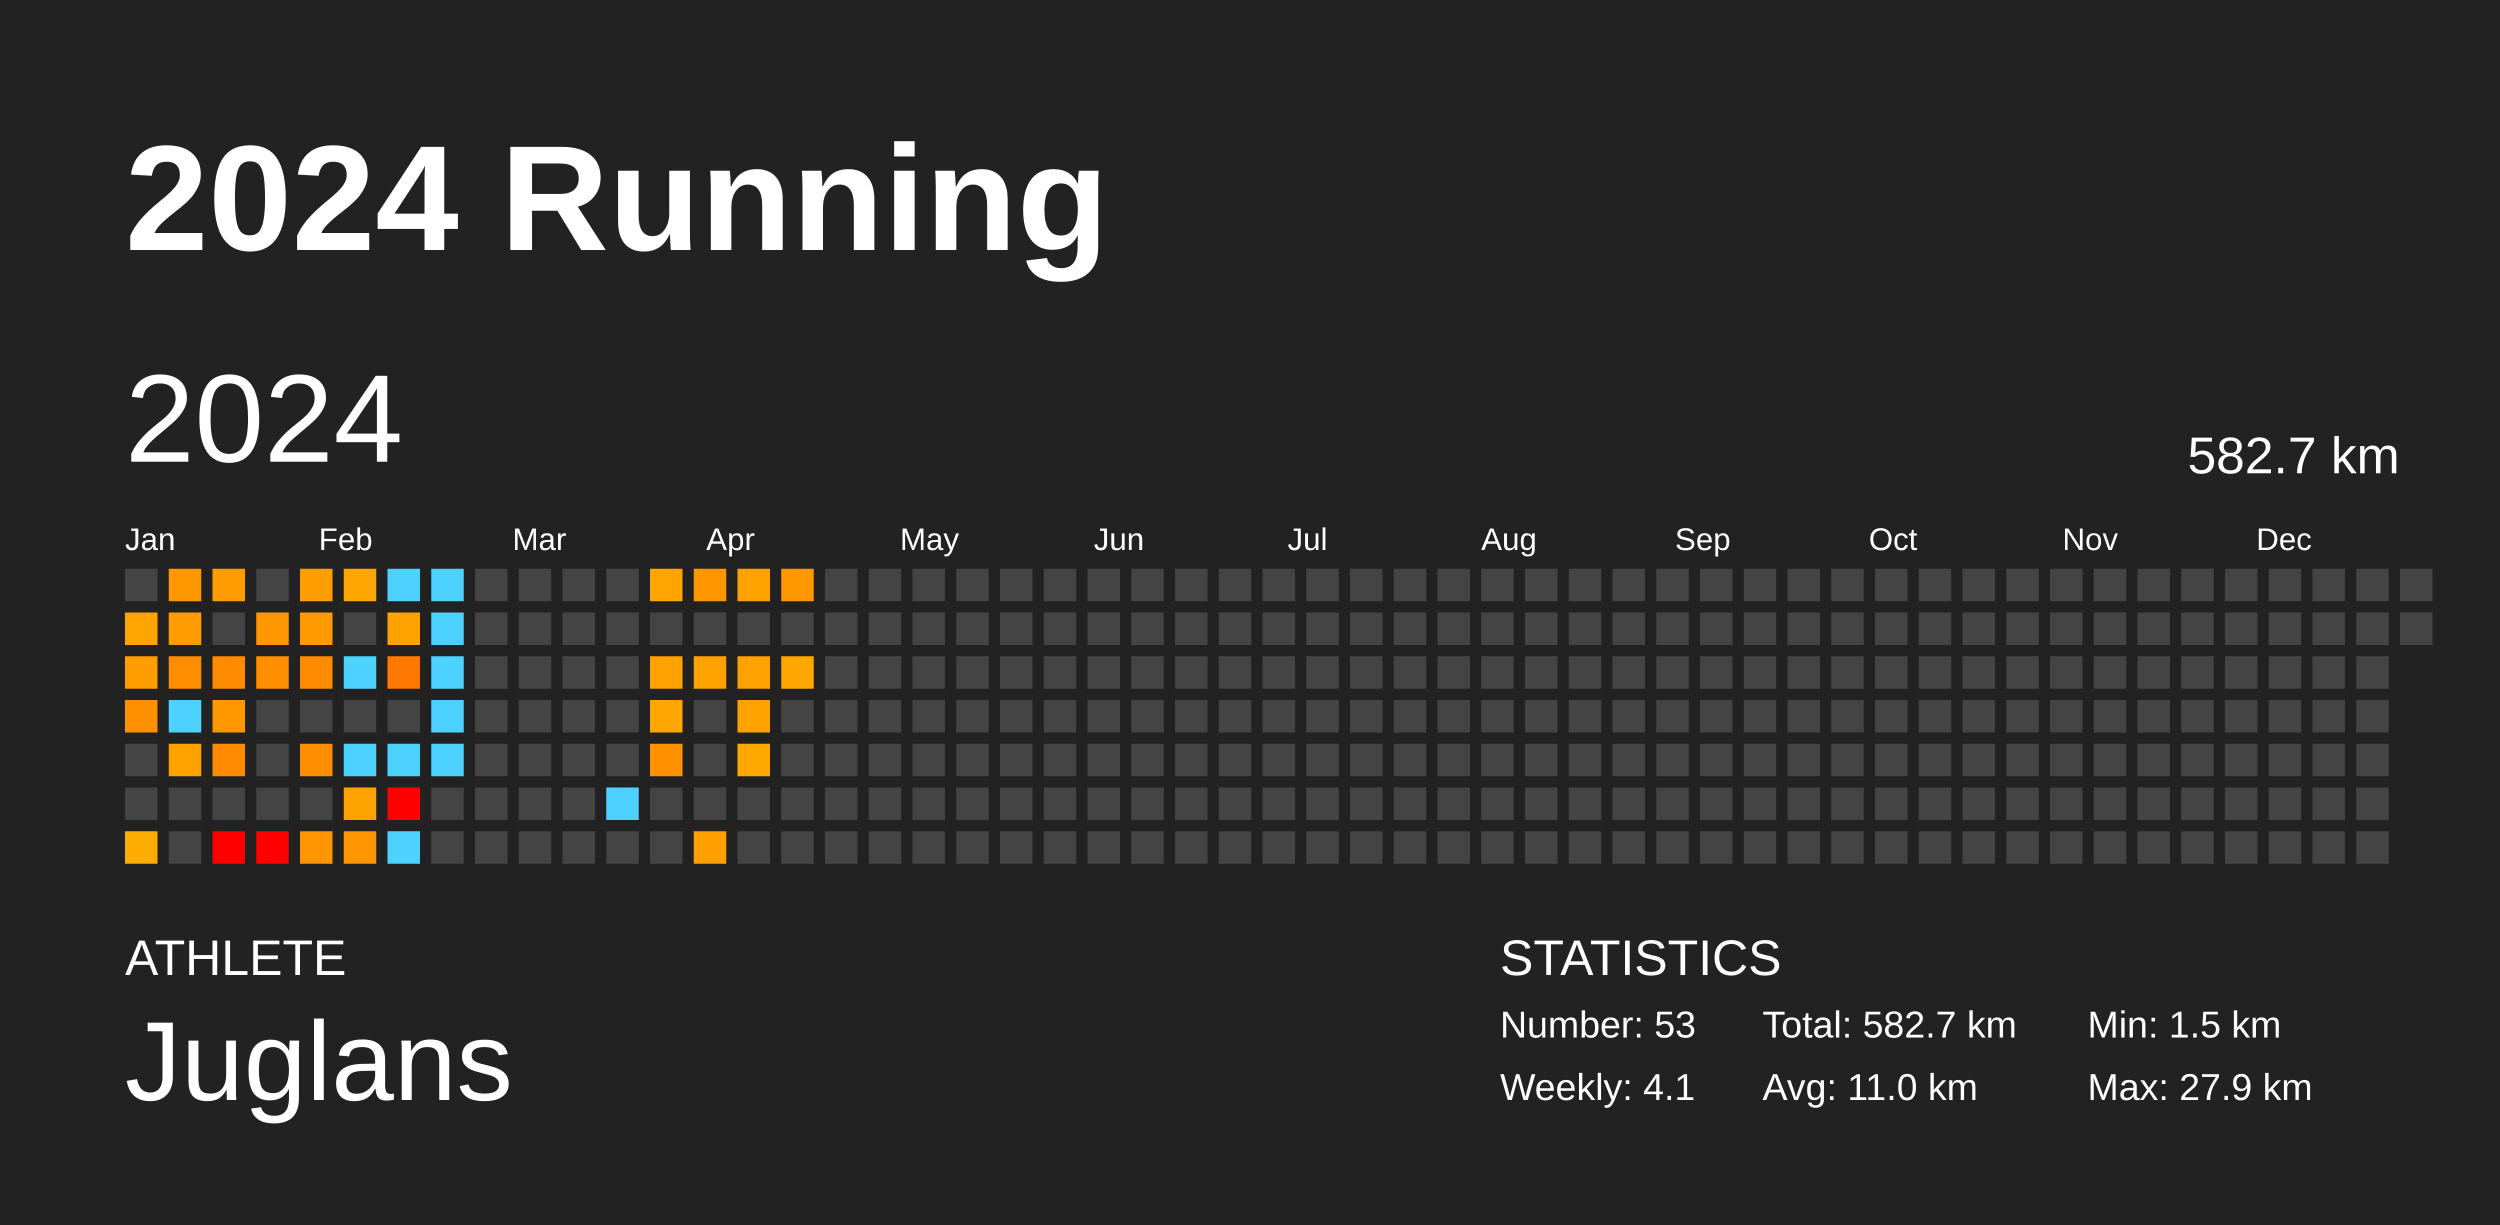
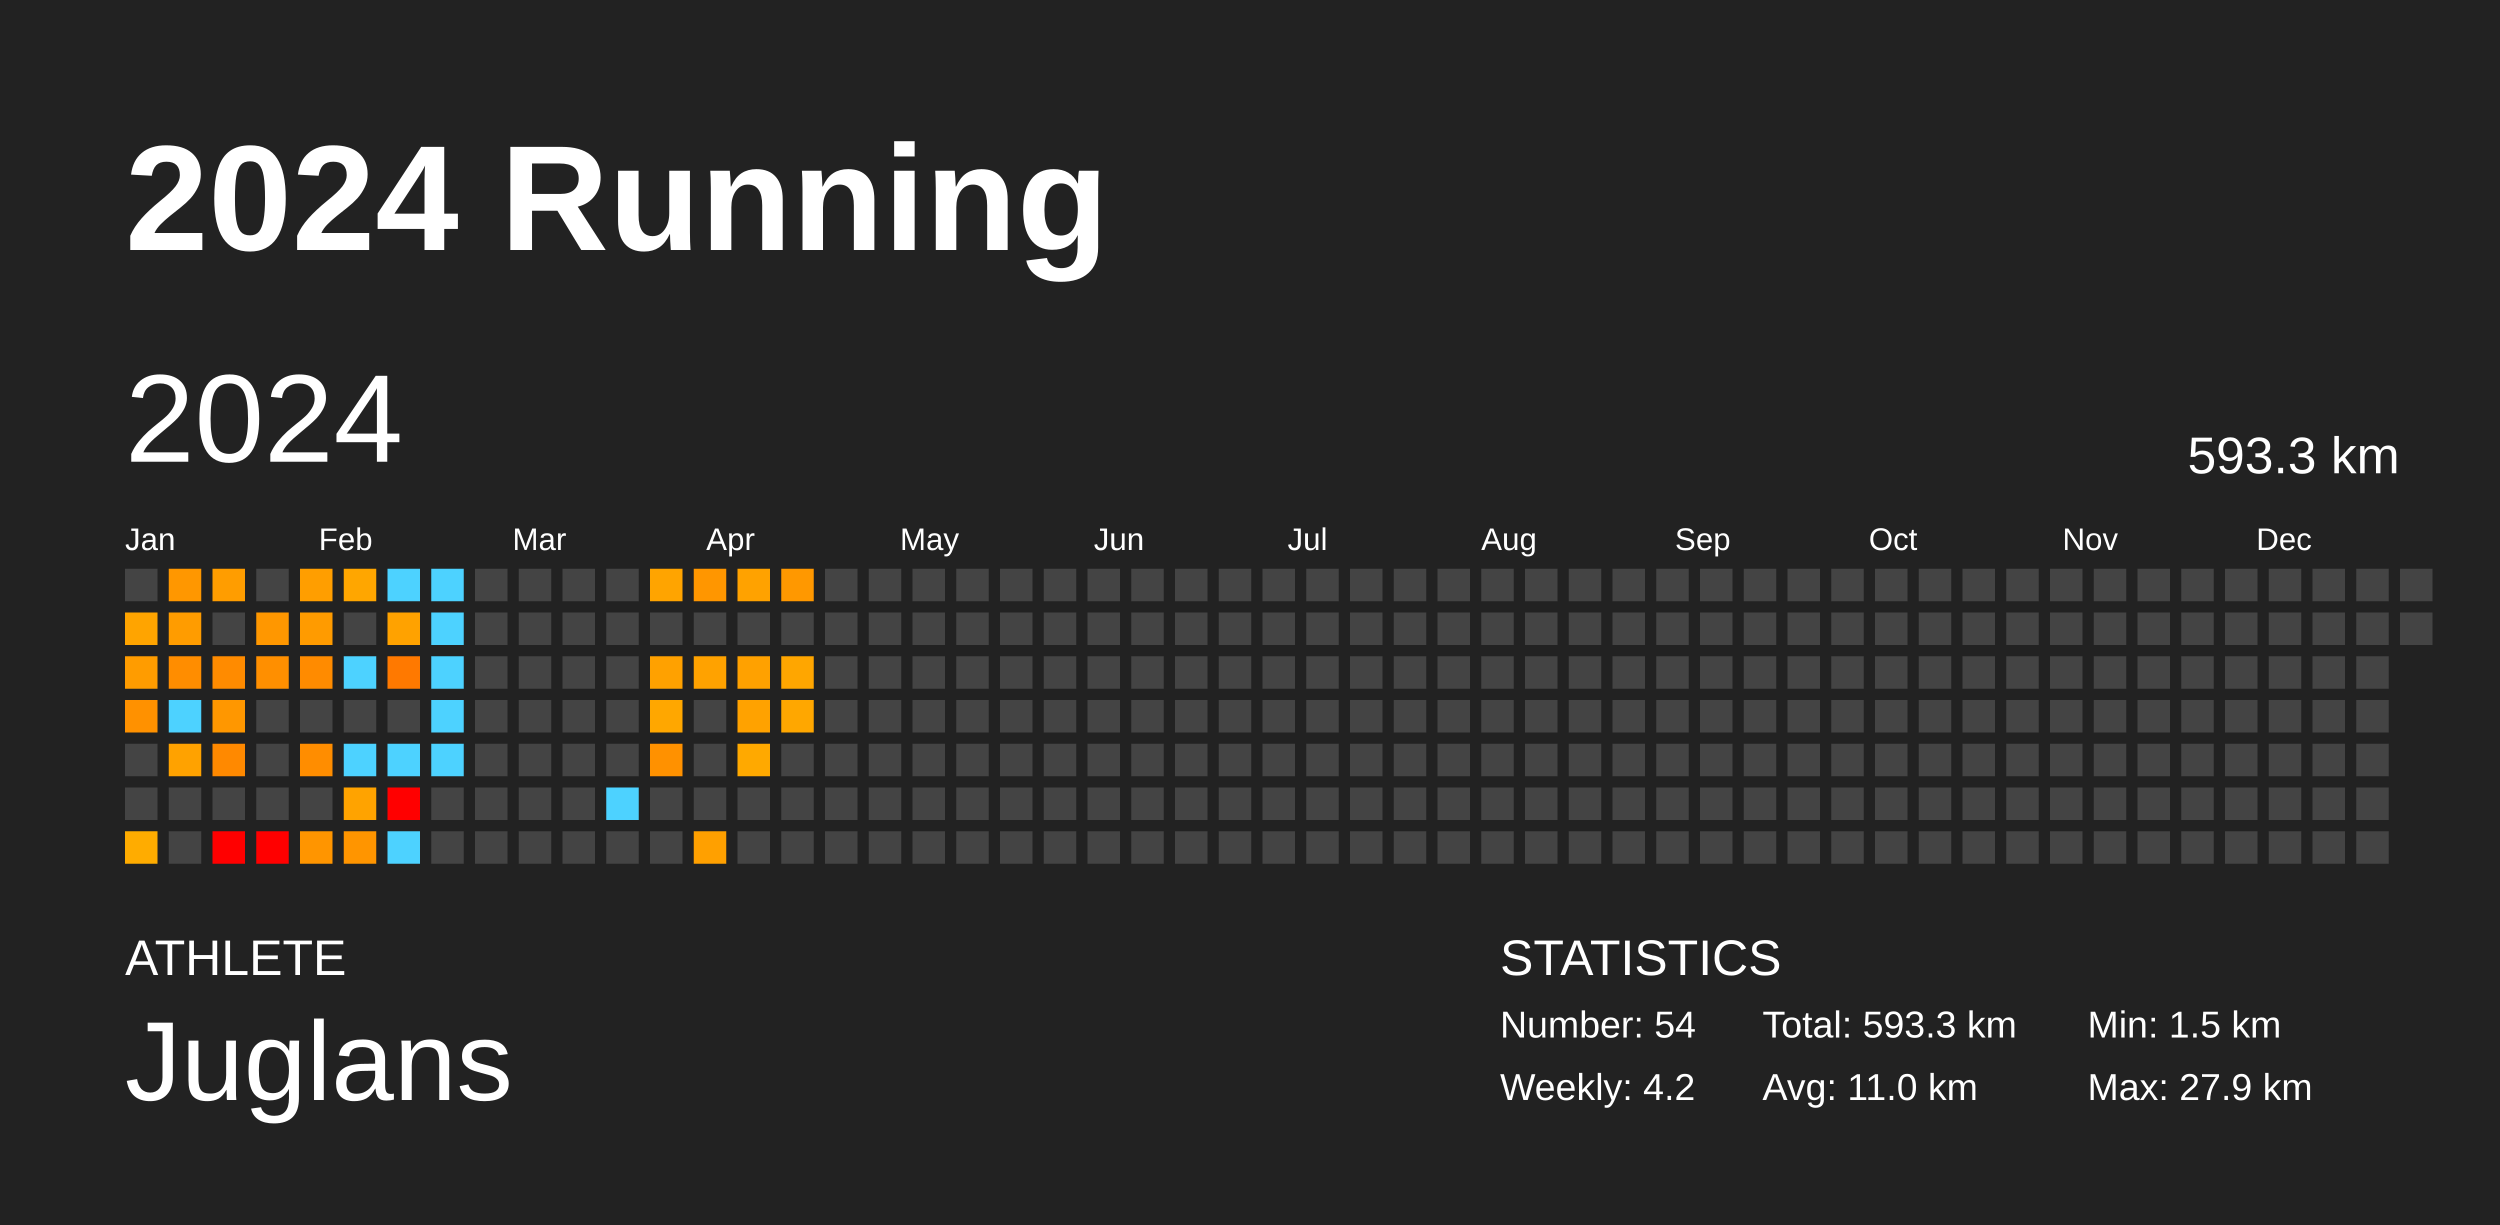
<svg xmlns="http://www.w3.org/2000/svg" baseProfile="full" height="98mm" version="1.1" viewBox="0,0,200,98" width="200mm">
  <defs />
  <rect fill="#222222" height="98" width="200" x="0" y="0" />
  <text fill="#FFFFFF" style="font-size:12px; font-family:Arial; font-weight:bold;" x="10" y="20">2024 Running</text>
  <text fill="#FFFFFF" style="font-size:4px; font-family:Arial" x="10" y="78">ATHLETE</text>
  <text fill="#FFFFFF" style="font-size:9px; font-family:Arial" x="10" y="88">Juglans</text>
  <text fill="#FFFFFF" style="font-size:4px; font-family:Arial" x="120" y="78">STATISTICS</text>
-   <text fill="#FFFFFF" style="font-size:3px; font-family:Arial" x="120" y="83">Number: 53</text>
-   <text fill="#FFFFFF" style="font-size:3px; font-family:Arial" x="120" y="88">Weekly: 4.1</text>
-   <text fill="#FFFFFF" style="font-size:3px; font-family:Arial" x="141" y="83">Total: 582.7 km</text>
+   <text fill="#FFFFFF" style="font-size:3px; font-family:Arial" x="120" y="83">Number: 54</text>
+   <text fill="#FFFFFF" style="font-size:3px; font-family:Arial" x="120" y="88">Weekly: 4.2</text>
+   <text fill="#FFFFFF" style="font-size:3px; font-family:Arial" x="141" y="83">Total: 593.3 km</text>
  <text fill="#FFFFFF" style="font-size:3px; font-family:Arial" x="141" y="88">Avg: 11.0 km</text>
  <text fill="#FFFFFF" style="font-size:3px; font-family:Arial" x="167" y="83">Min: 1.5 km</text>
  <text fill="#FFFFFF" style="font-size:3px; font-family:Arial" x="167" y="88">Max: 27.9 km</text>
  <text dominant-baseline="hanging" fill="#FFFFFF" style="font-size:10.0px; font-family:Arial;" x="10" y="30">2024</text>
-   <text dominant-baseline="hanging" fill="#FFFFFF" style="font-size:4.125px; font-family:Arial;" x="175" y="35">582.7 km</text>
+   <text dominant-baseline="hanging" fill="#FFFFFF" style="font-size:4.125px; font-family:Arial;" x="175" y="35">593.3 km</text>
  <text fill="#FFFFFF" style="font-size:2.5px; font-family:Arial" x="10.0" y="44">Jan</text>
  <text fill="#FFFFFF" style="font-size:2.5px; font-family:Arial" x="25.5" y="44">Feb</text>
  <text fill="#FFFFFF" style="font-size:2.5px; font-family:Arial" x="41.0" y="44">Mar</text>
  <text fill="#FFFFFF" style="font-size:2.5px; font-family:Arial" x="56.5" y="44">Apr</text>
  <text fill="#FFFFFF" style="font-size:2.5px; font-family:Arial" x="72.0" y="44">May</text>
  <text fill="#FFFFFF" style="font-size:2.5px; font-family:Arial" x="87.5" y="44">Jun</text>
  <text fill="#FFFFFF" style="font-size:2.5px; font-family:Arial" x="103.0" y="44">Jul</text>
  <text fill="#FFFFFF" style="font-size:2.5px; font-family:Arial" x="118.5" y="44">Aug</text>
  <text fill="#FFFFFF" style="font-size:2.5px; font-family:Arial" x="134.0" y="44">Sep</text>
  <text fill="#FFFFFF" style="font-size:2.5px; font-family:Arial" x="149.5" y="44">Oct</text>
  <text fill="#FFFFFF" style="font-size:2.5px; font-family:Arial" x="165.0" y="44">Nov</text>
  <text fill="#FFFFFF" style="font-size:2.5px; font-family:Arial" x="180.5" y="44">Dec</text>
  <rect fill="#444444" height="2.6" width="2.6" x="10.0" y="45.5" />
  <rect fill="#ffa400" height="2.6" width="2.6" x="10.0" y="49.0" />
  <rect fill="#ff9c00" height="2.6" width="2.6" x="10.0" y="52.5" />
  <rect fill="#ff9100" height="2.6" width="2.6" x="10.0" y="56.0" />
  <rect fill="#444444" height="2.6" width="2.6" x="10.0" y="59.5" />
  <rect fill="#444444" height="2.6" width="2.6" x="10.0" y="63.0" />
  <rect fill="#ffac00" height="2.6" width="2.6" x="10.0" y="66.5" />
  <rect fill="#ff9700" height="2.6" width="2.6" x="13.5" y="45.5" />
  <rect fill="#ff9c00" height="2.6" width="2.6" x="13.5" y="49.0" />
  <rect fill="#ff8d00" height="2.6" width="2.6" x="13.5" y="52.5" />
  <rect fill="#4dd2ff" height="2.6" width="2.6" x="13.5" y="56.0" />
  <rect fill="#ffa200" height="2.6" width="2.6" x="13.5" y="59.5" />
  <rect fill="#444444" height="2.6" width="2.6" x="13.5" y="63.0" />
  <rect fill="#444444" height="2.6" width="2.6" x="13.5" y="66.5" />
  <rect fill="#ff9d00" height="2.6" width="2.6" x="17.0" y="45.5" />
  <rect fill="#444444" height="2.6" width="2.6" x="17.0" y="49.0" />
  <rect fill="#ff8b00" height="2.6" width="2.6" x="17.0" y="52.5" />
  <rect fill="#ff9700" height="2.6" width="2.6" x="17.0" y="56.0" />
  <rect fill="#ff8900" height="2.6" width="2.6" x="17.0" y="59.5" />
  <rect fill="#444444" height="2.6" width="2.6" x="17.0" y="63.0" />
  <rect fill="red" height="2.6" width="2.6" x="17.0" y="66.5" />
  <rect fill="#444444" height="2.6" width="2.6" x="20.5" y="45.5" />
  <rect fill="#ff9700" height="2.6" width="2.6" x="20.5" y="49.0" />
  <rect fill="#ff8f00" height="2.6" width="2.6" x="20.5" y="52.5" />
  <rect fill="#444444" height="2.6" width="2.6" x="20.5" y="56.0" />
  <rect fill="#444444" height="2.6" width="2.6" x="20.5" y="59.5" />
  <rect fill="#444444" height="2.6" width="2.6" x="20.5" y="63.0" />
  <rect fill="red" height="2.6" width="2.6" x="20.5" y="66.5" />
  <rect fill="#ff9e00" height="2.6" width="2.6" x="24.0" y="45.5" />
  <rect fill="#ff9b00" height="2.6" width="2.6" x="24.0" y="49.0" />
  <rect fill="#ff8b00" height="2.6" width="2.6" x="24.0" y="52.5" />
  <rect fill="#444444" height="2.6" width="2.6" x="24.0" y="56.0" />
  <rect fill="#ff8d00" height="2.6" width="2.6" x="24.0" y="59.5" />
  <rect fill="#444444" height="2.6" width="2.6" x="24.0" y="63.0" />
  <rect fill="#ff9500" height="2.6" width="2.6" x="24.0" y="66.5" />
  <rect fill="#ffa600" height="2.6" width="2.6" x="27.5" y="45.5" />
  <rect fill="#444444" height="2.6" width="2.6" x="27.5" y="49.0" />
  <rect fill="#4dd2ff" height="2.6" width="2.6" x="27.5" y="52.5" />
  <rect fill="#444444" height="2.6" width="2.6" x="27.5" y="56.0" />
  <rect fill="#4dd2ff" height="2.6" width="2.6" x="27.5" y="59.5" />
  <rect fill="#ffa300" height="2.6" width="2.6" x="27.5" y="63.0" />
  <rect fill="#ff9500" height="2.6" width="2.6" x="27.5" y="66.5" />
  <rect fill="#4dd2ff" height="2.6" width="2.6" x="31.0" y="45.5" />
  <rect fill="#ffa200" height="2.6" width="2.6" x="31.0" y="49.0" />
  <rect fill="#ff7900" height="2.6" width="2.6" x="31.0" y="52.5" />
  <rect fill="#444444" height="2.6" width="2.6" x="31.0" y="56.0" />
  <rect fill="#4dd2ff" height="2.6" width="2.6" x="31.0" y="59.5" />
  <rect fill="red" height="2.6" width="2.6" x="31.0" y="63.0" />
  <rect fill="#4dd2ff" height="2.6" width="2.6" x="31.0" y="66.5" />
  <rect fill="#4dd2ff" height="2.6" width="2.6" x="34.5" y="45.5" />
  <rect fill="#4dd2ff" height="2.6" width="2.6" x="34.5" y="49.0" />
  <rect fill="#4dd2ff" height="2.6" width="2.6" x="34.5" y="52.5" />
  <rect fill="#4dd2ff" height="2.6" width="2.6" x="34.5" y="56.0" />
  <rect fill="#4dd2ff" height="2.6" width="2.6" x="34.5" y="59.5" />
  <rect fill="#444444" height="2.6" width="2.6" x="34.5" y="63.0" />
  <rect fill="#444444" height="2.6" width="2.6" x="34.5" y="66.5" />
  <rect fill="#444444" height="2.6" width="2.6" x="38.0" y="45.5" />
  <rect fill="#444444" height="2.6" width="2.6" x="38.0" y="49.0" />
  <rect fill="#444444" height="2.6" width="2.6" x="38.0" y="52.5" />
  <rect fill="#444444" height="2.6" width="2.6" x="38.0" y="56.0" />
  <rect fill="#444444" height="2.6" width="2.6" x="38.0" y="59.5" />
  <rect fill="#444444" height="2.6" width="2.6" x="38.0" y="63.0" />
  <rect fill="#444444" height="2.6" width="2.6" x="38.0" y="66.5" />
  <rect fill="#444444" height="2.6" width="2.6" x="41.5" y="45.5" />
  <rect fill="#444444" height="2.6" width="2.6" x="41.5" y="49.0" />
  <rect fill="#444444" height="2.6" width="2.6" x="41.5" y="52.5" />
  <rect fill="#444444" height="2.6" width="2.6" x="41.5" y="56.0" />
  <rect fill="#444444" height="2.6" width="2.6" x="41.5" y="59.5" />
  <rect fill="#444444" height="2.6" width="2.6" x="41.5" y="63.0" />
  <rect fill="#444444" height="2.6" width="2.6" x="41.5" y="66.5" />
  <rect fill="#444444" height="2.6" width="2.6" x="45.0" y="45.5" />
  <rect fill="#444444" height="2.6" width="2.6" x="45.0" y="49.0" />
  <rect fill="#444444" height="2.6" width="2.6" x="45.0" y="52.5" />
  <rect fill="#444444" height="2.6" width="2.6" x="45.0" y="56.0" />
  <rect fill="#444444" height="2.6" width="2.6" x="45.0" y="59.5" />
  <rect fill="#444444" height="2.6" width="2.6" x="45.0" y="63.0" />
  <rect fill="#444444" height="2.6" width="2.6" x="45.0" y="66.5" />
  <rect fill="#444444" height="2.6" width="2.6" x="48.5" y="45.5" />
  <rect fill="#444444" height="2.6" width="2.6" x="48.5" y="49.0" />
  <rect fill="#444444" height="2.6" width="2.6" x="48.5" y="52.5" />
  <rect fill="#444444" height="2.6" width="2.6" x="48.5" y="56.0" />
  <rect fill="#444444" height="2.6" width="2.6" x="48.5" y="59.5" />
  <rect fill="#4dd2ff" height="2.6" width="2.6" x="48.5" y="63.0" />
  <rect fill="#444444" height="2.6" width="2.6" x="48.5" y="66.5" />
  <rect fill="#ffa400" height="2.6" width="2.6" x="52.0" y="45.5" />
  <rect fill="#444444" height="2.6" width="2.6" x="52.0" y="49.0" />
  <rect fill="#ffa100" height="2.6" width="2.6" x="52.0" y="52.5" />
  <rect fill="#ffa700" height="2.6" width="2.6" x="52.0" y="56.0" />
  <rect fill="#ff9100" height="2.6" width="2.6" x="52.0" y="59.5" />
  <rect fill="#444444" height="2.6" width="2.6" x="52.0" y="63.0" />
  <rect fill="#444444" height="2.6" width="2.6" x="52.0" y="66.5" />
  <rect fill="#ff9600" height="2.6" width="2.6" x="55.5" y="45.5" />
  <rect fill="#444444" height="2.6" width="2.6" x="55.5" y="49.0" />
  <rect fill="#ffa200" height="2.6" width="2.6" x="55.5" y="52.5" />
  <rect fill="#444444" height="2.6" width="2.6" x="55.5" y="56.0" />
  <rect fill="#444444" height="2.6" width="2.6" x="55.5" y="59.5" />
  <rect fill="#444444" height="2.6" width="2.6" x="55.5" y="63.0" />
  <rect fill="#ffa000" height="2.6" width="2.6" x="55.5" y="66.5" />
  <rect fill="#ffa200" height="2.6" width="2.6" x="59.0" y="45.5" />
  <rect fill="#444444" height="2.6" width="2.6" x="59.0" y="49.0" />
  <rect fill="#ffa100" height="2.6" width="2.6" x="59.0" y="52.5" />
  <rect fill="#ffa200" height="2.6" width="2.6" x="59.0" y="56.0" />
  <rect fill="#ffa900" height="2.6" width="2.6" x="59.0" y="59.5" />
  <rect fill="#444444" height="2.6" width="2.6" x="59.0" y="63.0" />
  <rect fill="#444444" height="2.6" width="2.6" x="59.0" y="66.5" />
  <rect fill="#ff9800" height="2.6" width="2.6" x="62.5" y="45.5" />
  <rect fill="#444444" height="2.6" width="2.6" x="62.5" y="49.0" />
  <rect fill="#ffa600" height="2.6" width="2.6" x="62.5" y="52.5" />
-   <rect fill="#444444" height="2.6" width="2.6" x="62.5" y="56.0" />
+   <rect fill="#ffa700" height="2.6" width="2.6" x="62.5" y="56.0" />
  <rect fill="#444444" height="2.6" width="2.6" x="62.5" y="59.5" />
  <rect fill="#444444" height="2.6" width="2.6" x="62.5" y="63.0" />
  <rect fill="#444444" height="2.6" width="2.6" x="62.5" y="66.5" />
  <rect fill="#444444" height="2.6" width="2.6" x="66.0" y="45.5" />
  <rect fill="#444444" height="2.6" width="2.6" x="66.0" y="49.0" />
  <rect fill="#444444" height="2.6" width="2.6" x="66.0" y="52.5" />
  <rect fill="#444444" height="2.6" width="2.6" x="66.0" y="56.0" />
  <rect fill="#444444" height="2.6" width="2.6" x="66.0" y="59.5" />
  <rect fill="#444444" height="2.6" width="2.6" x="66.0" y="63.0" />
  <rect fill="#444444" height="2.6" width="2.6" x="66.0" y="66.5" />
  <rect fill="#444444" height="2.6" width="2.6" x="69.5" y="45.5" />
  <rect fill="#444444" height="2.6" width="2.6" x="69.5" y="49.0" />
  <rect fill="#444444" height="2.6" width="2.6" x="69.5" y="52.5" />
  <rect fill="#444444" height="2.6" width="2.6" x="69.5" y="56.0" />
  <rect fill="#444444" height="2.6" width="2.6" x="69.5" y="59.5" />
  <rect fill="#444444" height="2.6" width="2.6" x="69.5" y="63.0" />
  <rect fill="#444444" height="2.6" width="2.6" x="69.5" y="66.5" />
  <rect fill="#444444" height="2.6" width="2.6" x="73.0" y="45.5" />
  <rect fill="#444444" height="2.6" width="2.6" x="73.0" y="49.0" />
  <rect fill="#444444" height="2.6" width="2.6" x="73.0" y="52.5" />
  <rect fill="#444444" height="2.6" width="2.6" x="73.0" y="56.0" />
  <rect fill="#444444" height="2.6" width="2.6" x="73.0" y="59.5" />
  <rect fill="#444444" height="2.6" width="2.6" x="73.0" y="63.0" />
  <rect fill="#444444" height="2.6" width="2.6" x="73.0" y="66.5" />
  <rect fill="#444444" height="2.6" width="2.6" x="76.5" y="45.5" />
  <rect fill="#444444" height="2.6" width="2.6" x="76.5" y="49.0" />
  <rect fill="#444444" height="2.6" width="2.6" x="76.5" y="52.5" />
  <rect fill="#444444" height="2.6" width="2.6" x="76.5" y="56.0" />
  <rect fill="#444444" height="2.6" width="2.6" x="76.5" y="59.5" />
  <rect fill="#444444" height="2.6" width="2.6" x="76.5" y="63.0" />
  <rect fill="#444444" height="2.6" width="2.6" x="76.5" y="66.5" />
  <rect fill="#444444" height="2.6" width="2.6" x="80.0" y="45.5" />
  <rect fill="#444444" height="2.6" width="2.6" x="80.0" y="49.0" />
  <rect fill="#444444" height="2.6" width="2.6" x="80.0" y="52.5" />
  <rect fill="#444444" height="2.6" width="2.6" x="80.0" y="56.0" />
  <rect fill="#444444" height="2.6" width="2.6" x="80.0" y="59.5" />
  <rect fill="#444444" height="2.6" width="2.6" x="80.0" y="63.0" />
  <rect fill="#444444" height="2.6" width="2.6" x="80.0" y="66.5" />
  <rect fill="#444444" height="2.6" width="2.6" x="83.5" y="45.5" />
  <rect fill="#444444" height="2.6" width="2.6" x="83.5" y="49.0" />
  <rect fill="#444444" height="2.6" width="2.6" x="83.5" y="52.5" />
  <rect fill="#444444" height="2.6" width="2.6" x="83.5" y="56.0" />
  <rect fill="#444444" height="2.6" width="2.6" x="83.5" y="59.5" />
  <rect fill="#444444" height="2.6" width="2.6" x="83.5" y="63.0" />
  <rect fill="#444444" height="2.6" width="2.6" x="83.5" y="66.5" />
  <rect fill="#444444" height="2.6" width="2.6" x="87.0" y="45.5" />
  <rect fill="#444444" height="2.6" width="2.6" x="87.0" y="49.0" />
  <rect fill="#444444" height="2.6" width="2.6" x="87.0" y="52.5" />
  <rect fill="#444444" height="2.6" width="2.6" x="87.0" y="56.0" />
  <rect fill="#444444" height="2.6" width="2.6" x="87.0" y="59.5" />
  <rect fill="#444444" height="2.6" width="2.6" x="87.0" y="63.0" />
  <rect fill="#444444" height="2.6" width="2.6" x="87.0" y="66.5" />
  <rect fill="#444444" height="2.6" width="2.6" x="90.5" y="45.5" />
  <rect fill="#444444" height="2.6" width="2.6" x="90.5" y="49.0" />
  <rect fill="#444444" height="2.6" width="2.6" x="90.5" y="52.5" />
  <rect fill="#444444" height="2.6" width="2.6" x="90.5" y="56.0" />
  <rect fill="#444444" height="2.6" width="2.6" x="90.5" y="59.5" />
  <rect fill="#444444" height="2.6" width="2.6" x="90.5" y="63.0" />
  <rect fill="#444444" height="2.6" width="2.6" x="90.5" y="66.5" />
  <rect fill="#444444" height="2.6" width="2.6" x="94.0" y="45.5" />
  <rect fill="#444444" height="2.6" width="2.6" x="94.0" y="49.0" />
  <rect fill="#444444" height="2.6" width="2.6" x="94.0" y="52.5" />
  <rect fill="#444444" height="2.6" width="2.6" x="94.0" y="56.0" />
  <rect fill="#444444" height="2.6" width="2.6" x="94.0" y="59.5" />
  <rect fill="#444444" height="2.6" width="2.6" x="94.0" y="63.0" />
  <rect fill="#444444" height="2.6" width="2.6" x="94.0" y="66.5" />
  <rect fill="#444444" height="2.6" width="2.6" x="97.5" y="45.5" />
  <rect fill="#444444" height="2.6" width="2.6" x="97.5" y="49.0" />
  <rect fill="#444444" height="2.6" width="2.6" x="97.5" y="52.5" />
  <rect fill="#444444" height="2.6" width="2.6" x="97.5" y="56.0" />
  <rect fill="#444444" height="2.6" width="2.6" x="97.5" y="59.5" />
  <rect fill="#444444" height="2.6" width="2.6" x="97.5" y="63.0" />
  <rect fill="#444444" height="2.6" width="2.6" x="97.5" y="66.5" />
  <rect fill="#444444" height="2.6" width="2.6" x="101.0" y="45.5" />
  <rect fill="#444444" height="2.6" width="2.6" x="101.0" y="49.0" />
  <rect fill="#444444" height="2.6" width="2.6" x="101.0" y="52.5" />
  <rect fill="#444444" height="2.6" width="2.6" x="101.0" y="56.0" />
  <rect fill="#444444" height="2.6" width="2.6" x="101.0" y="59.5" />
  <rect fill="#444444" height="2.6" width="2.6" x="101.0" y="63.0" />
  <rect fill="#444444" height="2.6" width="2.6" x="101.0" y="66.5" />
  <rect fill="#444444" height="2.6" width="2.6" x="104.5" y="45.5" />
  <rect fill="#444444" height="2.6" width="2.6" x="104.5" y="49.0" />
  <rect fill="#444444" height="2.6" width="2.6" x="104.5" y="52.5" />
  <rect fill="#444444" height="2.6" width="2.6" x="104.5" y="56.0" />
  <rect fill="#444444" height="2.6" width="2.6" x="104.5" y="59.5" />
  <rect fill="#444444" height="2.6" width="2.6" x="104.5" y="63.0" />
  <rect fill="#444444" height="2.6" width="2.6" x="104.5" y="66.5" />
  <rect fill="#444444" height="2.6" width="2.6" x="108.0" y="45.5" />
  <rect fill="#444444" height="2.6" width="2.6" x="108.0" y="49.0" />
  <rect fill="#444444" height="2.6" width="2.6" x="108.0" y="52.5" />
  <rect fill="#444444" height="2.6" width="2.6" x="108.0" y="56.0" />
  <rect fill="#444444" height="2.6" width="2.6" x="108.0" y="59.5" />
  <rect fill="#444444" height="2.6" width="2.6" x="108.0" y="63.0" />
  <rect fill="#444444" height="2.6" width="2.6" x="108.0" y="66.5" />
  <rect fill="#444444" height="2.6" width="2.6" x="111.5" y="45.5" />
  <rect fill="#444444" height="2.6" width="2.6" x="111.5" y="49.0" />
  <rect fill="#444444" height="2.6" width="2.6" x="111.5" y="52.5" />
  <rect fill="#444444" height="2.6" width="2.6" x="111.5" y="56.0" />
  <rect fill="#444444" height="2.6" width="2.6" x="111.5" y="59.5" />
  <rect fill="#444444" height="2.6" width="2.6" x="111.5" y="63.0" />
  <rect fill="#444444" height="2.6" width="2.6" x="111.5" y="66.5" />
  <rect fill="#444444" height="2.6" width="2.6" x="115.0" y="45.5" />
  <rect fill="#444444" height="2.6" width="2.6" x="115.0" y="49.0" />
  <rect fill="#444444" height="2.6" width="2.6" x="115.0" y="52.5" />
  <rect fill="#444444" height="2.6" width="2.6" x="115.0" y="56.0" />
  <rect fill="#444444" height="2.6" width="2.6" x="115.0" y="59.5" />
  <rect fill="#444444" height="2.6" width="2.6" x="115.0" y="63.0" />
  <rect fill="#444444" height="2.6" width="2.6" x="115.0" y="66.5" />
  <rect fill="#444444" height="2.6" width="2.6" x="118.5" y="45.5" />
  <rect fill="#444444" height="2.6" width="2.6" x="118.5" y="49.0" />
  <rect fill="#444444" height="2.6" width="2.6" x="118.5" y="52.5" />
  <rect fill="#444444" height="2.6" width="2.6" x="118.5" y="56.0" />
  <rect fill="#444444" height="2.6" width="2.6" x="118.5" y="59.5" />
  <rect fill="#444444" height="2.6" width="2.6" x="118.5" y="63.0" />
  <rect fill="#444444" height="2.6" width="2.6" x="118.5" y="66.5" />
  <rect fill="#444444" height="2.6" width="2.6" x="122.0" y="45.5" />
  <rect fill="#444444" height="2.6" width="2.6" x="122.0" y="49.0" />
  <rect fill="#444444" height="2.6" width="2.6" x="122.0" y="52.5" />
  <rect fill="#444444" height="2.6" width="2.6" x="122.0" y="56.0" />
  <rect fill="#444444" height="2.6" width="2.6" x="122.0" y="59.5" />
  <rect fill="#444444" height="2.6" width="2.6" x="122.0" y="63.0" />
  <rect fill="#444444" height="2.6" width="2.6" x="122.0" y="66.5" />
  <rect fill="#444444" height="2.6" width="2.6" x="125.5" y="45.5" />
  <rect fill="#444444" height="2.6" width="2.6" x="125.5" y="49.0" />
  <rect fill="#444444" height="2.6" width="2.6" x="125.5" y="52.5" />
  <rect fill="#444444" height="2.6" width="2.6" x="125.5" y="56.0" />
  <rect fill="#444444" height="2.6" width="2.6" x="125.5" y="59.5" />
  <rect fill="#444444" height="2.6" width="2.6" x="125.5" y="63.0" />
  <rect fill="#444444" height="2.6" width="2.6" x="125.5" y="66.5" />
  <rect fill="#444444" height="2.6" width="2.6" x="129.0" y="45.5" />
  <rect fill="#444444" height="2.6" width="2.6" x="129.0" y="49.0" />
  <rect fill="#444444" height="2.6" width="2.6" x="129.0" y="52.5" />
  <rect fill="#444444" height="2.6" width="2.6" x="129.0" y="56.0" />
  <rect fill="#444444" height="2.6" width="2.6" x="129.0" y="59.5" />
  <rect fill="#444444" height="2.6" width="2.6" x="129.0" y="63.0" />
  <rect fill="#444444" height="2.6" width="2.6" x="129.0" y="66.5" />
  <rect fill="#444444" height="2.6" width="2.6" x="132.5" y="45.5" />
  <rect fill="#444444" height="2.6" width="2.6" x="132.5" y="49.0" />
  <rect fill="#444444" height="2.6" width="2.6" x="132.5" y="52.5" />
  <rect fill="#444444" height="2.6" width="2.6" x="132.5" y="56.0" />
  <rect fill="#444444" height="2.6" width="2.6" x="132.5" y="59.5" />
  <rect fill="#444444" height="2.6" width="2.6" x="132.5" y="63.0" />
  <rect fill="#444444" height="2.6" width="2.6" x="132.5" y="66.5" />
  <rect fill="#444444" height="2.6" width="2.6" x="136.0" y="45.5" />
  <rect fill="#444444" height="2.6" width="2.6" x="136.0" y="49.0" />
  <rect fill="#444444" height="2.6" width="2.6" x="136.0" y="52.5" />
  <rect fill="#444444" height="2.6" width="2.6" x="136.0" y="56.0" />
  <rect fill="#444444" height="2.6" width="2.6" x="136.0" y="59.5" />
  <rect fill="#444444" height="2.6" width="2.6" x="136.0" y="63.0" />
  <rect fill="#444444" height="2.6" width="2.6" x="136.0" y="66.5" />
  <rect fill="#444444" height="2.6" width="2.6" x="139.5" y="45.5" />
  <rect fill="#444444" height="2.6" width="2.6" x="139.5" y="49.0" />
  <rect fill="#444444" height="2.6" width="2.6" x="139.5" y="52.5" />
  <rect fill="#444444" height="2.6" width="2.6" x="139.5" y="56.0" />
  <rect fill="#444444" height="2.6" width="2.6" x="139.5" y="59.5" />
  <rect fill="#444444" height="2.6" width="2.6" x="139.5" y="63.0" />
  <rect fill="#444444" height="2.6" width="2.6" x="139.5" y="66.5" />
  <rect fill="#444444" height="2.6" width="2.6" x="143.0" y="45.5" />
  <rect fill="#444444" height="2.6" width="2.6" x="143.0" y="49.0" />
  <rect fill="#444444" height="2.6" width="2.6" x="143.0" y="52.5" />
  <rect fill="#444444" height="2.6" width="2.6" x="143.0" y="56.0" />
  <rect fill="#444444" height="2.6" width="2.6" x="143.0" y="59.5" />
  <rect fill="#444444" height="2.6" width="2.6" x="143.0" y="63.0" />
  <rect fill="#444444" height="2.6" width="2.6" x="143.0" y="66.5" />
  <rect fill="#444444" height="2.6" width="2.6" x="146.5" y="45.5" />
  <rect fill="#444444" height="2.6" width="2.6" x="146.5" y="49.0" />
  <rect fill="#444444" height="2.6" width="2.6" x="146.5" y="52.5" />
  <rect fill="#444444" height="2.6" width="2.6" x="146.5" y="56.0" />
  <rect fill="#444444" height="2.6" width="2.6" x="146.5" y="59.5" />
  <rect fill="#444444" height="2.6" width="2.6" x="146.5" y="63.0" />
  <rect fill="#444444" height="2.6" width="2.6" x="146.5" y="66.5" />
  <rect fill="#444444" height="2.6" width="2.6" x="150.0" y="45.5" />
  <rect fill="#444444" height="2.6" width="2.6" x="150.0" y="49.0" />
  <rect fill="#444444" height="2.6" width="2.6" x="150.0" y="52.5" />
  <rect fill="#444444" height="2.6" width="2.6" x="150.0" y="56.0" />
  <rect fill="#444444" height="2.6" width="2.6" x="150.0" y="59.5" />
  <rect fill="#444444" height="2.6" width="2.6" x="150.0" y="63.0" />
  <rect fill="#444444" height="2.6" width="2.6" x="150.0" y="66.5" />
  <rect fill="#444444" height="2.6" width="2.6" x="153.5" y="45.5" />
  <rect fill="#444444" height="2.6" width="2.6" x="153.5" y="49.0" />
  <rect fill="#444444" height="2.6" width="2.6" x="153.5" y="52.5" />
  <rect fill="#444444" height="2.6" width="2.6" x="153.5" y="56.0" />
  <rect fill="#444444" height="2.6" width="2.6" x="153.5" y="59.5" />
  <rect fill="#444444" height="2.6" width="2.6" x="153.5" y="63.0" />
  <rect fill="#444444" height="2.6" width="2.6" x="153.5" y="66.5" />
  <rect fill="#444444" height="2.6" width="2.6" x="157.0" y="45.5" />
  <rect fill="#444444" height="2.6" width="2.6" x="157.0" y="49.0" />
  <rect fill="#444444" height="2.6" width="2.6" x="157.0" y="52.5" />
  <rect fill="#444444" height="2.6" width="2.6" x="157.0" y="56.0" />
  <rect fill="#444444" height="2.6" width="2.6" x="157.0" y="59.5" />
  <rect fill="#444444" height="2.6" width="2.6" x="157.0" y="63.0" />
  <rect fill="#444444" height="2.6" width="2.6" x="157.0" y="66.5" />
  <rect fill="#444444" height="2.6" width="2.6" x="160.5" y="45.5" />
  <rect fill="#444444" height="2.6" width="2.6" x="160.5" y="49.0" />
  <rect fill="#444444" height="2.6" width="2.6" x="160.5" y="52.5" />
  <rect fill="#444444" height="2.6" width="2.6" x="160.5" y="56.0" />
  <rect fill="#444444" height="2.6" width="2.6" x="160.5" y="59.5" />
  <rect fill="#444444" height="2.6" width="2.6" x="160.5" y="63.0" />
  <rect fill="#444444" height="2.6" width="2.6" x="160.5" y="66.5" />
  <rect fill="#444444" height="2.6" width="2.6" x="164.0" y="45.5" />
  <rect fill="#444444" height="2.6" width="2.6" x="164.0" y="49.0" />
  <rect fill="#444444" height="2.6" width="2.6" x="164.0" y="52.5" />
  <rect fill="#444444" height="2.6" width="2.6" x="164.0" y="56.0" />
  <rect fill="#444444" height="2.6" width="2.6" x="164.0" y="59.5" />
  <rect fill="#444444" height="2.6" width="2.6" x="164.0" y="63.0" />
  <rect fill="#444444" height="2.6" width="2.6" x="164.0" y="66.5" />
  <rect fill="#444444" height="2.6" width="2.6" x="167.5" y="45.5" />
  <rect fill="#444444" height="2.6" width="2.6" x="167.5" y="49.0" />
  <rect fill="#444444" height="2.6" width="2.6" x="167.5" y="52.5" />
  <rect fill="#444444" height="2.6" width="2.6" x="167.5" y="56.0" />
  <rect fill="#444444" height="2.6" width="2.6" x="167.5" y="59.5" />
  <rect fill="#444444" height="2.6" width="2.6" x="167.5" y="63.0" />
  <rect fill="#444444" height="2.6" width="2.6" x="167.5" y="66.5" />
  <rect fill="#444444" height="2.6" width="2.6" x="171.0" y="45.5" />
  <rect fill="#444444" height="2.6" width="2.6" x="171.0" y="49.0" />
  <rect fill="#444444" height="2.6" width="2.6" x="171.0" y="52.5" />
  <rect fill="#444444" height="2.6" width="2.6" x="171.0" y="56.0" />
  <rect fill="#444444" height="2.6" width="2.6" x="171.0" y="59.5" />
  <rect fill="#444444" height="2.6" width="2.6" x="171.0" y="63.0" />
  <rect fill="#444444" height="2.6" width="2.6" x="171.0" y="66.5" />
  <rect fill="#444444" height="2.6" width="2.6" x="174.5" y="45.5" />
  <rect fill="#444444" height="2.6" width="2.6" x="174.5" y="49.0" />
  <rect fill="#444444" height="2.6" width="2.6" x="174.5" y="52.5" />
  <rect fill="#444444" height="2.6" width="2.6" x="174.5" y="56.0" />
  <rect fill="#444444" height="2.6" width="2.6" x="174.5" y="59.5" />
  <rect fill="#444444" height="2.6" width="2.6" x="174.5" y="63.0" />
  <rect fill="#444444" height="2.6" width="2.6" x="174.5" y="66.5" />
  <rect fill="#444444" height="2.6" width="2.6" x="178.0" y="45.5" />
  <rect fill="#444444" height="2.6" width="2.6" x="178.0" y="49.0" />
  <rect fill="#444444" height="2.6" width="2.6" x="178.0" y="52.5" />
  <rect fill="#444444" height="2.6" width="2.6" x="178.0" y="56.0" />
  <rect fill="#444444" height="2.6" width="2.6" x="178.0" y="59.5" />
  <rect fill="#444444" height="2.6" width="2.6" x="178.0" y="63.0" />
  <rect fill="#444444" height="2.6" width="2.6" x="178.0" y="66.5" />
  <rect fill="#444444" height="2.6" width="2.6" x="181.5" y="45.5" />
  <rect fill="#444444" height="2.6" width="2.6" x="181.5" y="49.0" />
  <rect fill="#444444" height="2.6" width="2.6" x="181.5" y="52.5" />
  <rect fill="#444444" height="2.6" width="2.6" x="181.5" y="56.0" />
  <rect fill="#444444" height="2.6" width="2.6" x="181.5" y="59.5" />
  <rect fill="#444444" height="2.6" width="2.6" x="181.5" y="63.0" />
  <rect fill="#444444" height="2.6" width="2.6" x="181.5" y="66.5" />
  <rect fill="#444444" height="2.6" width="2.6" x="185.0" y="45.5" />
  <rect fill="#444444" height="2.6" width="2.6" x="185.0" y="49.0" />
  <rect fill="#444444" height="2.6" width="2.6" x="185.0" y="52.5" />
  <rect fill="#444444" height="2.6" width="2.6" x="185.0" y="56.0" />
  <rect fill="#444444" height="2.6" width="2.6" x="185.0" y="59.5" />
  <rect fill="#444444" height="2.6" width="2.6" x="185.0" y="63.0" />
  <rect fill="#444444" height="2.6" width="2.6" x="185.0" y="66.5" />
  <rect fill="#444444" height="2.6" width="2.6" x="188.5" y="45.5" />
  <rect fill="#444444" height="2.6" width="2.6" x="188.5" y="49.0" />
  <rect fill="#444444" height="2.6" width="2.6" x="188.5" y="52.5" />
  <rect fill="#444444" height="2.6" width="2.6" x="188.5" y="56.0" />
  <rect fill="#444444" height="2.6" width="2.6" x="188.5" y="59.5" />
  <rect fill="#444444" height="2.6" width="2.6" x="188.5" y="63.0" />
  <rect fill="#444444" height="2.6" width="2.6" x="188.5" y="66.5" />
  <rect fill="#444444" height="2.6" width="2.6" x="192.0" y="45.5" />
  <rect fill="#444444" height="2.6" width="2.6" x="192.0" y="49.0" />
</svg>
